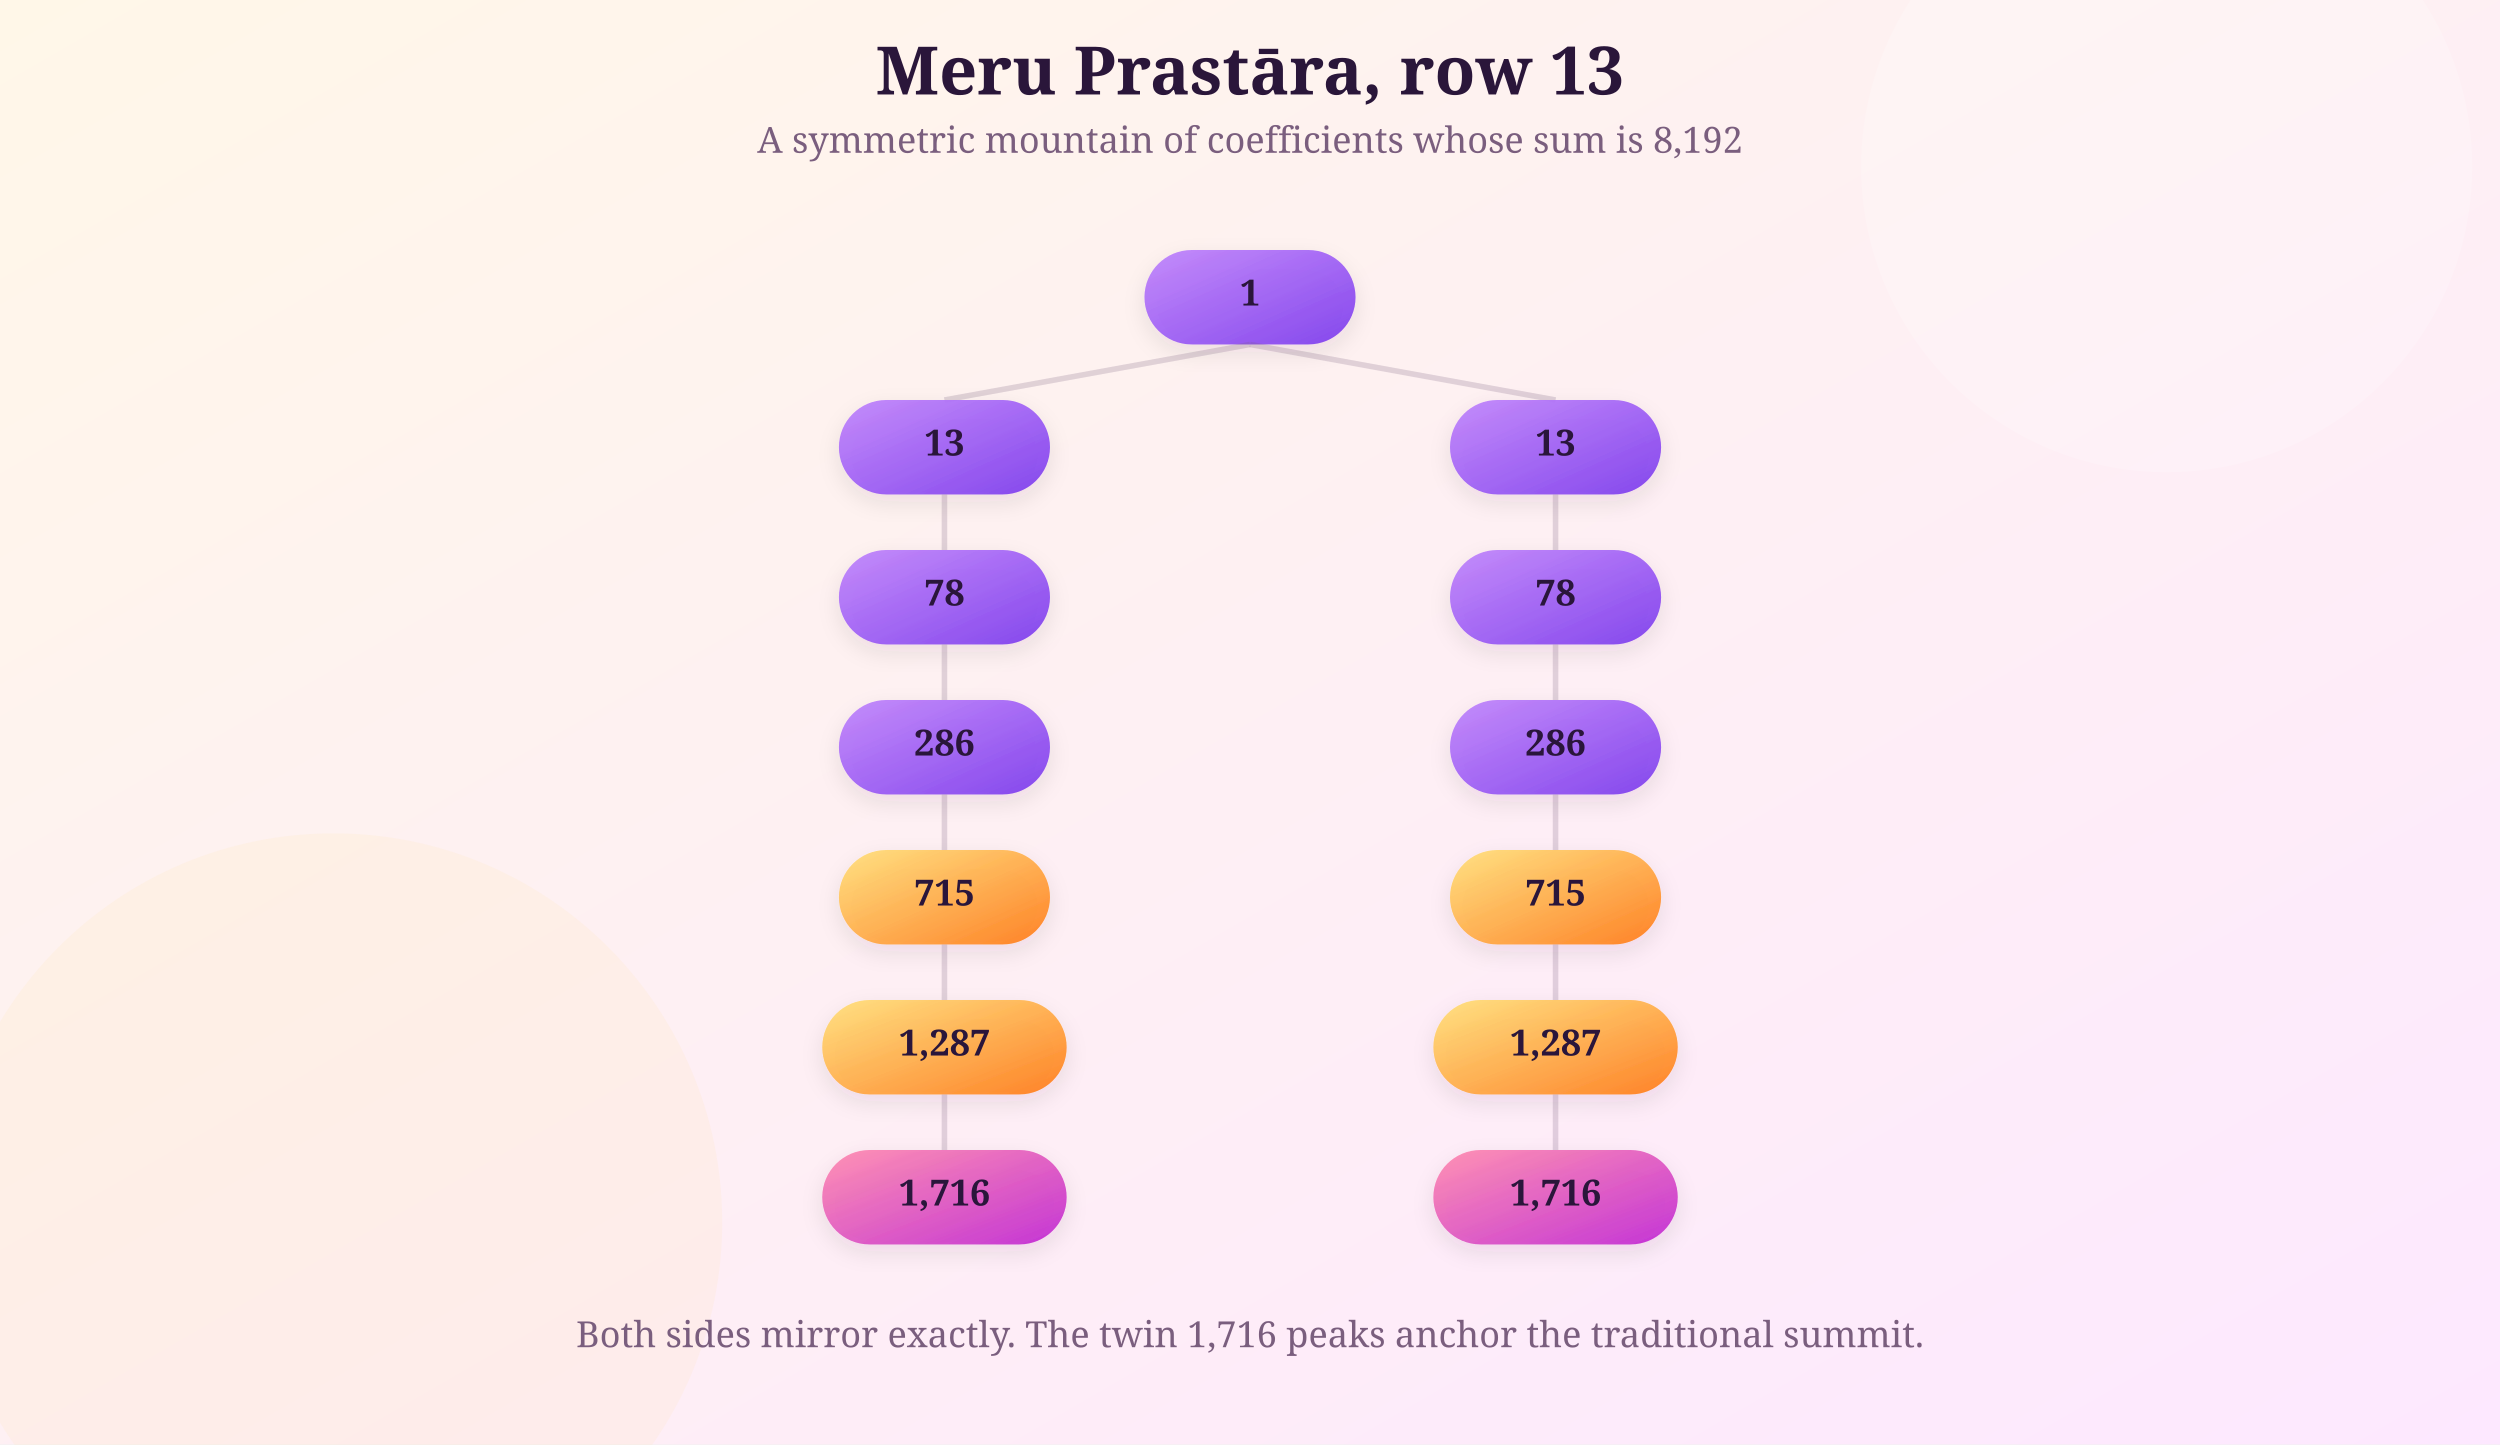
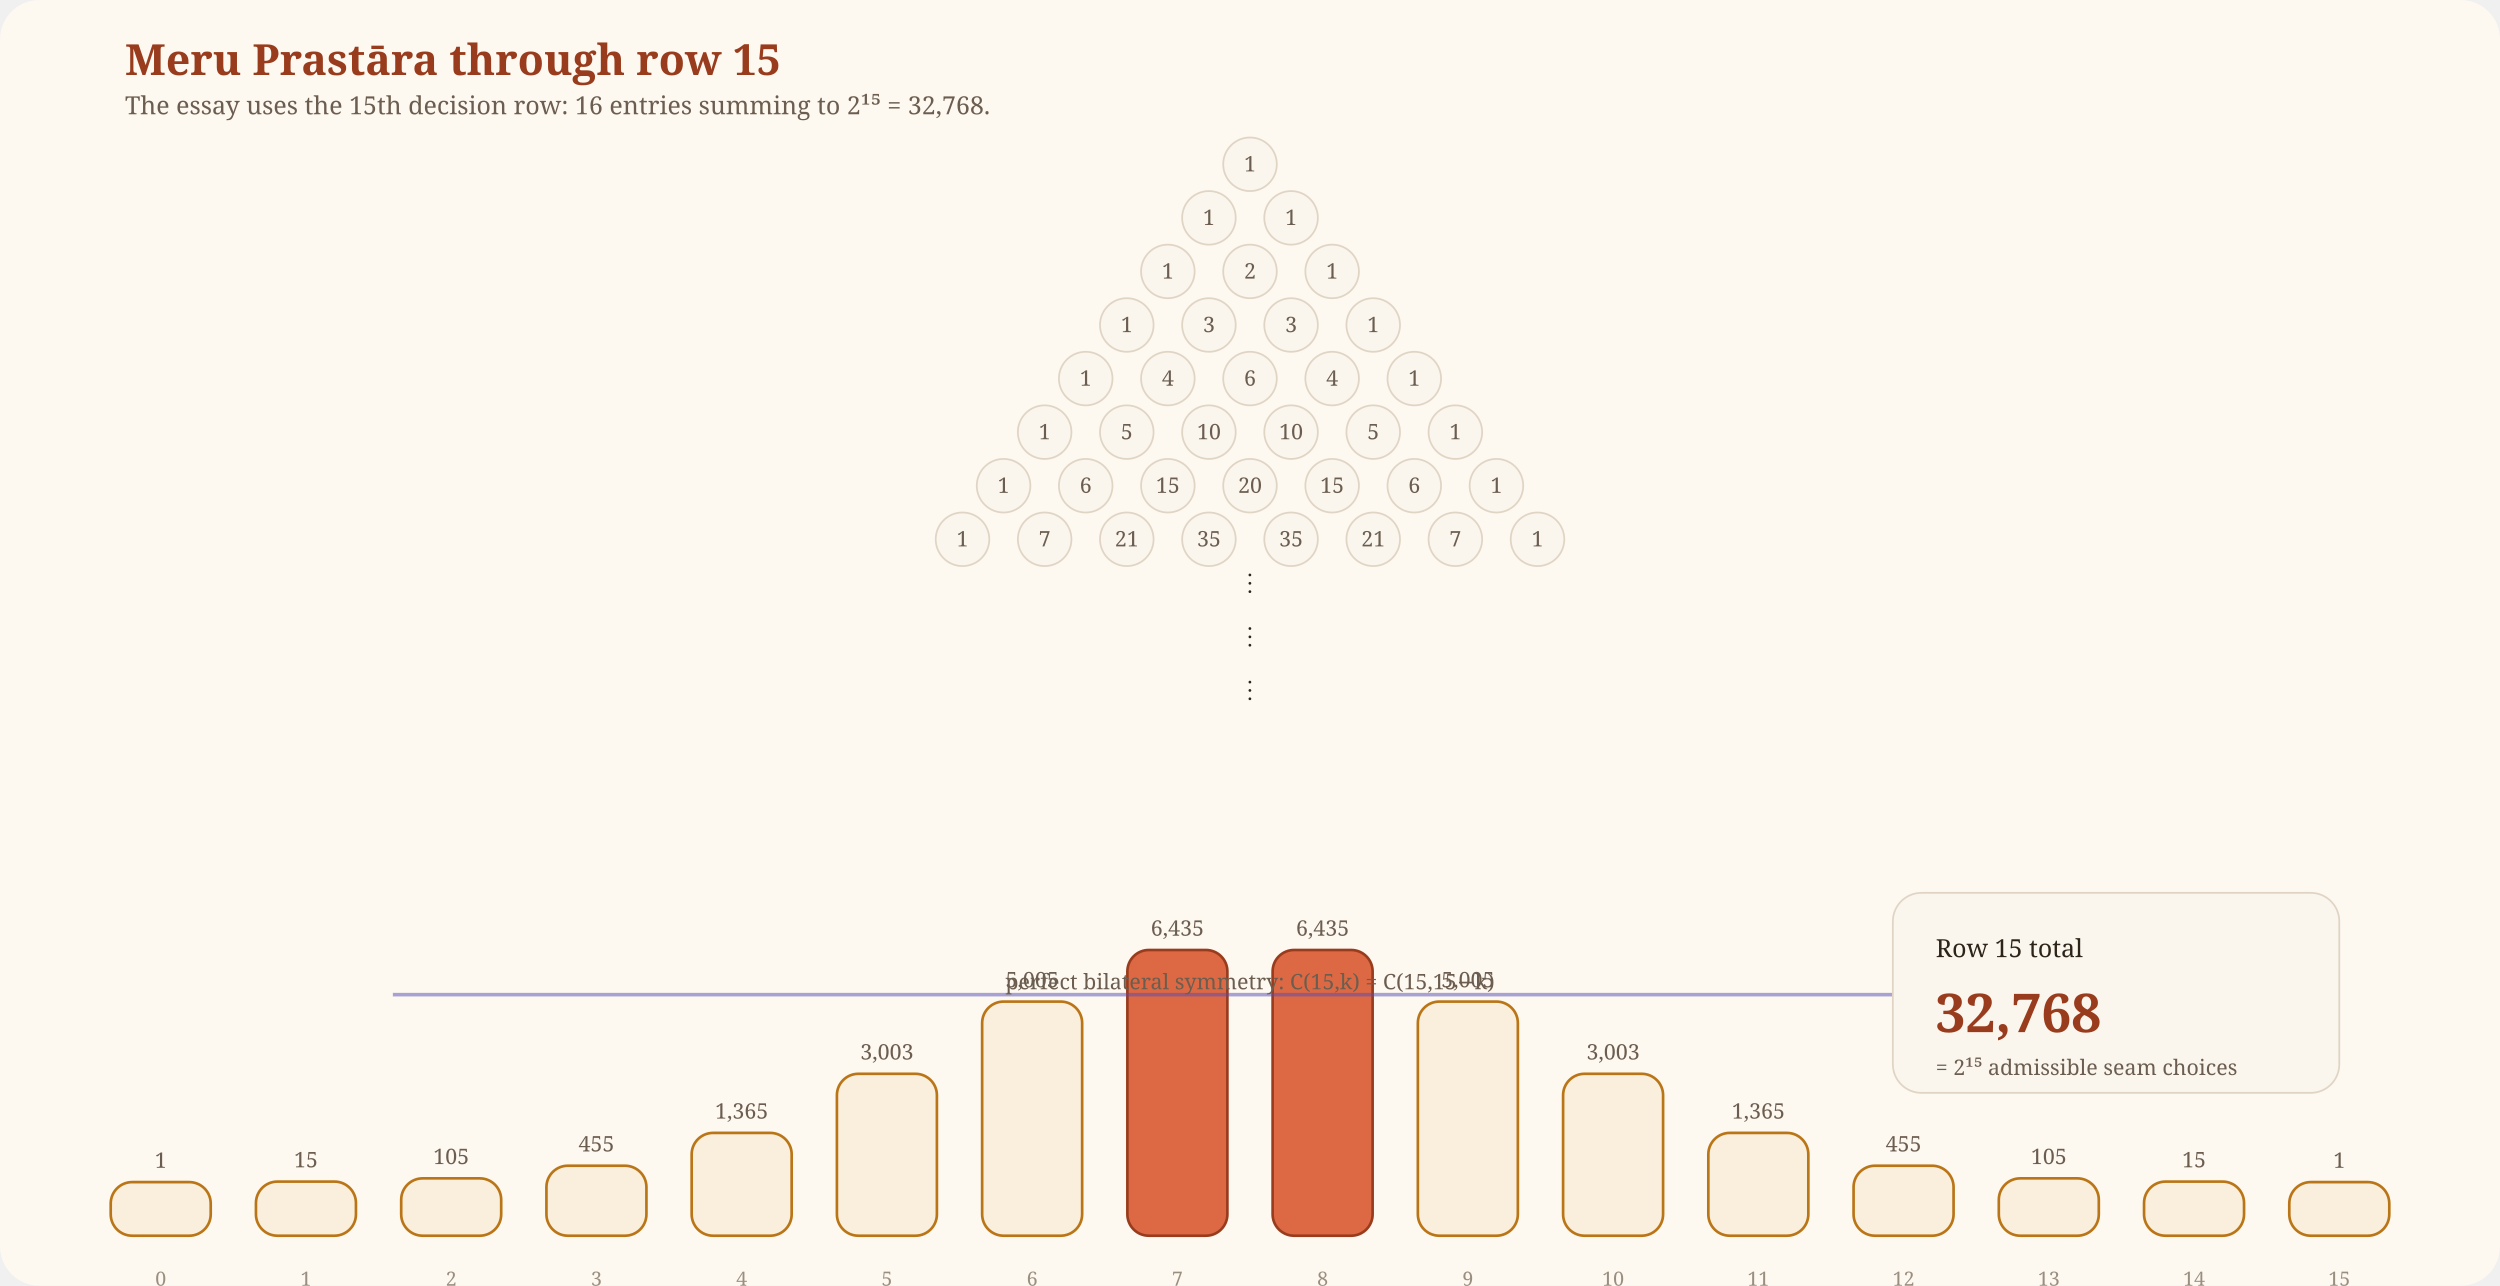
- <svg xmlns="http://www.w3.org/2000/svg" width="100%" viewBox="0 0 900 520">
+ <svg xmlns="http://www.w3.org/2000/svg" width="1400" height="720" viewBox="0 0 1400 720" fill="none">
  <defs>
-     <linearGradient id="bgGrad" x1="0" y1="0" x2="1" y2="1">
-       <stop offset="0%" stop-color="#FFF7E8" />
-       <stop offset="100%" stop-color="#FDE8FF" />
-     </linearGradient>
-     <linearGradient id="goldGrad" x1="0" y1="0" x2="1" y2="1">
-       <stop offset="0%" stop-color="#FFE07A" />
-       <stop offset="100%" stop-color="#FF7A18" />
-     </linearGradient>
-     <linearGradient id="roseGrad" x1="0" y1="0" x2="1" y2="1">
-       <stop offset="0%" stop-color="#FF8AAE" />
-       <stop offset="100%" stop-color="#C026D3" />
-     </linearGradient>
-     <linearGradient id="violetGrad" x1="0" y1="0" x2="1" y2="1">
-       <stop offset="0%" stop-color="#C084FC" />
-       <stop offset="100%" stop-color="#7C3AED" />
-     </linearGradient>
-     <linearGradient id="tealGrad" x1="0" y1="0" x2="1" y2="1">
-       <stop offset="0%" stop-color="#7DD3FC" />
-       <stop offset="100%" stop-color="#2563EB" />
-     </linearGradient>
-     <filter id="shadow" x="-20%" y="-20%" width="140%" height="140%">
-       <feDropShadow dx="0" dy="6" stdDeviation="8" flood-color="#2A163A" flood-opacity="0.12" />
-     </filter>
-     <filter id="softShadow" x="-30%" y="-30%" width="160%" height="160%">
-       <feDropShadow dx="0" dy="0" stdDeviation="10" flood-color="#FFD36A" flood-opacity="0.18" />
-       <feDropShadow dx="0" dy="3" stdDeviation="4" flood-color="#2A163A" flood-opacity="0.10" />
-     </filter>
    <style>
-     text { font-family: "Noto Serif", Georgia, "Times New Roman", serif; }
-     .title { font-size: 24px; font-weight: 800; fill: #2A163A; }
-     .subtitle { font-size: 13px; font-weight: 500; fill: #7A5E7E; }
-     .label { font-size: 13px; font-weight: 700; fill: #2A163A; }
-     .small { font-size: 11px; font-weight: 500; fill: #7A5E7E; }
-     .tiny { font-size: 10px; font-weight: 600; fill: #7A5E7E; }
-     .num { font-size: 13px; font-weight: 800; fill: #2A163A; }
-   </style>
+         .title { font: 600 24px "Cormorant Garamond", Georgia, serif; fill: #993C1D; }
+         .subtitle { font: 500 14px "Cormorant Garamond", Georgia, serif; fill: #6B5D4F; }
+         .label { font: 500 14px "Cormorant Garamond", Georgia, serif; fill: #2C2418; }
+         .small { font: 500 12px "Cormorant Garamond", Georgia, serif; fill: #6B5D4F; }
+         .tiny { font: 500 11px "Cormorant Garamond", Georgia, serif; fill: #9A8E7F; }
+         .mono { font: 500 12px "SF Mono","Fira Code",monospace; fill: #2C2418; }
+         .monoSmall { font: 500 11px "SF Mono","Fira Code",monospace; fill: #6B5D4F; }
+         .dev { font: 500 16px "Noto Sans Devanagari","Devanagari Sangam MN",serif; fill: #2C2418; }
+       </style>
  </defs>
-   <rect x="0" y="0" width="100%" height="100%" fill="url(#bgGrad)" />
-   <circle cx="780" cy="60" r="110" fill="#FFFFFF" opacity="0.18" />
-   <circle cx="120" cy="440" r="140" fill="#FFD36A" opacity="0.08" />
-   <text class="title" x="450.0" y="34" text-anchor="middle">Meru Prastāra, row 13</text>
-   <text class="subtitle" x="450.0" y="55" text-anchor="middle">A symmetric mountain of coefficients whose sum is 8,192</text>
-   <g filter="url(#softShadow)">
-     <rect x="412.0" y="90" width="76" height="34" rx="17" fill="url(#violetGrad)" opacity="0.92" />
-     <text class="num" x="450.0" y="110" text-anchor="middle">1</text>
-   </g>
-   <line x1="450.0" y1="124" x2="340.0" y2="144" stroke="#7A5E7E" stroke-opacity="0.22" stroke-width="2" />
-   <line x1="450.0" y1="124" x2="560.0" y2="144" stroke="#7A5E7E" stroke-opacity="0.22" stroke-width="2" />
-   <g filter="url(#softShadow)">
-     <rect x="302.0" y="144" width="76" height="34" rx="17" fill="url(#violetGrad)" opacity="0.92" />
-     <text class="num" x="340.0" y="164" text-anchor="middle">13</text>
-   </g>
-   <g filter="url(#softShadow)">
-     <rect x="522.0" y="144" width="76" height="34" rx="17" fill="url(#violetGrad)" opacity="0.92" />
-     <text class="num" x="560.0" y="164" text-anchor="middle">13</text>
-   </g>
-   <line x1="340.0" y1="178" x2="340.0" y2="198" stroke="#7A5E7E" stroke-opacity="0.22" stroke-width="2" />
-   <line x1="560.0" y1="178" x2="560.0" y2="198" stroke="#7A5E7E" stroke-opacity="0.22" stroke-width="2" />
-   <g filter="url(#softShadow)">
-     <rect x="302.0" y="198" width="76" height="34" rx="17" fill="url(#violetGrad)" opacity="0.92" />
-     <text class="num" x="340.0" y="218" text-anchor="middle">78</text>
-   </g>
-   <g filter="url(#softShadow)">
-     <rect x="522.0" y="198" width="76" height="34" rx="17" fill="url(#violetGrad)" opacity="0.92" />
-     <text class="num" x="560.0" y="218" text-anchor="middle">78</text>
-   </g>
-   <line x1="340.0" y1="232" x2="340.0" y2="252" stroke="#7A5E7E" stroke-opacity="0.22" stroke-width="2" />
-   <line x1="560.0" y1="232" x2="560.0" y2="252" stroke="#7A5E7E" stroke-opacity="0.22" stroke-width="2" />
-   <g filter="url(#softShadow)">
-     <rect x="302.0" y="252" width="76" height="34" rx="17" fill="url(#violetGrad)" opacity="0.92" />
-     <text class="num" x="340.0" y="272" text-anchor="middle">286</text>
-   </g>
-   <g filter="url(#softShadow)">
-     <rect x="522.0" y="252" width="76" height="34" rx="17" fill="url(#violetGrad)" opacity="0.92" />
-     <text class="num" x="560.0" y="272" text-anchor="middle">286</text>
-   </g>
-   <line x1="340.0" y1="286" x2="340.0" y2="306" stroke="#7A5E7E" stroke-opacity="0.22" stroke-width="2" />
-   <line x1="560.0" y1="286" x2="560.0" y2="306" stroke="#7A5E7E" stroke-opacity="0.22" stroke-width="2" />
-   <g filter="url(#softShadow)">
-     <rect x="302.0" y="306" width="76" height="34" rx="17" fill="url(#goldGrad)" opacity="0.92" />
-     <text class="num" x="340.0" y="326" text-anchor="middle">715</text>
-   </g>
-   <g filter="url(#softShadow)">
-     <rect x="522.0" y="306" width="76" height="34" rx="17" fill="url(#goldGrad)" opacity="0.92" />
-     <text class="num" x="560.0" y="326" text-anchor="middle">715</text>
-   </g>
-   <line x1="340.0" y1="340" x2="340.0" y2="360" stroke="#7A5E7E" stroke-opacity="0.22" stroke-width="2" />
-   <line x1="560.0" y1="340" x2="560.0" y2="360" stroke="#7A5E7E" stroke-opacity="0.22" stroke-width="2" />
-   <g filter="url(#softShadow)">
-     <rect x="296.0" y="360" width="88" height="34" rx="17" fill="url(#goldGrad)" opacity="0.92" />
-     <text class="num" x="340.0" y="380" text-anchor="middle">1,287</text>
-   </g>
-   <g filter="url(#softShadow)">
-     <rect x="516.0" y="360" width="88" height="34" rx="17" fill="url(#goldGrad)" opacity="0.92" />
-     <text class="num" x="560.0" y="380" text-anchor="middle">1,287</text>
-   </g>
-   <line x1="340.0" y1="394" x2="340.0" y2="414" stroke="#7A5E7E" stroke-opacity="0.22" stroke-width="2" />
-   <line x1="560.0" y1="394" x2="560.0" y2="414" stroke="#7A5E7E" stroke-opacity="0.22" stroke-width="2" />
-   <g filter="url(#softShadow)">
-     <rect x="296.0" y="414" width="88" height="34" rx="17" fill="url(#roseGrad)" opacity="0.92" />
-     <text class="num" x="340.0" y="434" text-anchor="middle">1,716</text>
-   </g>
-   <g filter="url(#softShadow)">
-     <rect x="516.0" y="414" width="88" height="34" rx="17" fill="url(#roseGrad)" opacity="0.92" />
-     <text class="num" x="560.0" y="434" text-anchor="middle">1,716</text>
-   </g>
-   <text class="subtitle" x="450.0" y="485" text-anchor="middle">Both sides mirror exactly. The twin 1,716 peaks anchor the traditional summit.</text>
+   <rect width="1400" height="720" rx="22" fill="#FDF8F0" />
+   <text x="70" y="42" class="title">Meru Prastāra through row 15</text>
+   <text x="70" y="64" class="subtitle">The essay uses the 15th decision row: 16 entries summing to 2¹⁵ = 32,768.</text>
+   <circle cx="700.0" cy="92" r="15" fill="#FAF6EE" stroke="#E0D5C5" />
+   <text x="700.0" y="96" text-anchor="middle" class="small">1</text>
+   <circle cx="677.0" cy="122" r="15" fill="#FAF6EE" stroke="#E0D5C5" />
+   <text x="677.0" y="126" text-anchor="middle" class="small">1</text>
+   <circle cx="723.0" cy="122" r="15" fill="#FAF6EE" stroke="#E0D5C5" />
+   <text x="723.0" y="126" text-anchor="middle" class="small">1</text>
+   <circle cx="654.0" cy="152" r="15" fill="#FAF6EE" stroke="#E0D5C5" />
+   <text x="654.0" y="156" text-anchor="middle" class="small">1</text>
+   <circle cx="700.0" cy="152" r="15" fill="#FAF6EE" stroke="#E0D5C5" />
+   <text x="700.0" y="156" text-anchor="middle" class="small">2</text>
+   <circle cx="746.0" cy="152" r="15" fill="#FAF6EE" stroke="#E0D5C5" />
+   <text x="746.0" y="156" text-anchor="middle" class="small">1</text>
+   <circle cx="631.0" cy="182" r="15" fill="#FAF6EE" stroke="#E0D5C5" />
+   <text x="631.0" y="186" text-anchor="middle" class="small">1</text>
+   <circle cx="677.0" cy="182" r="15" fill="#FAF6EE" stroke="#E0D5C5" />
+   <text x="677.0" y="186" text-anchor="middle" class="small">3</text>
+   <circle cx="723.0" cy="182" r="15" fill="#FAF6EE" stroke="#E0D5C5" />
+   <text x="723.0" y="186" text-anchor="middle" class="small">3</text>
+   <circle cx="769.0" cy="182" r="15" fill="#FAF6EE" stroke="#E0D5C5" />
+   <text x="769.0" y="186" text-anchor="middle" class="small">1</text>
+   <circle cx="608.0" cy="212" r="15" fill="#FAF6EE" stroke="#E0D5C5" />
+   <text x="608.0" y="216" text-anchor="middle" class="small">1</text>
+   <circle cx="654.0" cy="212" r="15" fill="#FAF6EE" stroke="#E0D5C5" />
+   <text x="654.0" y="216" text-anchor="middle" class="small">4</text>
+   <circle cx="700.0" cy="212" r="15" fill="#FAF6EE" stroke="#E0D5C5" />
+   <text x="700.0" y="216" text-anchor="middle" class="small">6</text>
+   <circle cx="746.0" cy="212" r="15" fill="#FAF6EE" stroke="#E0D5C5" />
+   <text x="746.0" y="216" text-anchor="middle" class="small">4</text>
+   <circle cx="792.0" cy="212" r="15" fill="#FAF6EE" stroke="#E0D5C5" />
+   <text x="792.0" y="216" text-anchor="middle" class="small">1</text>
+   <circle cx="585.0" cy="242" r="15" fill="#FAF6EE" stroke="#E0D5C5" />
+   <text x="585.0" y="246" text-anchor="middle" class="small">1</text>
+   <circle cx="631.0" cy="242" r="15" fill="#FAF6EE" stroke="#E0D5C5" />
+   <text x="631.0" y="246" text-anchor="middle" class="small">5</text>
+   <circle cx="677.0" cy="242" r="15" fill="#FAF6EE" stroke="#E0D5C5" />
+   <text x="677.0" y="246" text-anchor="middle" class="small">10</text>
+   <circle cx="723.0" cy="242" r="15" fill="#FAF6EE" stroke="#E0D5C5" />
+   <text x="723.0" y="246" text-anchor="middle" class="small">10</text>
+   <circle cx="769.0" cy="242" r="15" fill="#FAF6EE" stroke="#E0D5C5" />
+   <text x="769.0" y="246" text-anchor="middle" class="small">5</text>
+   <circle cx="815.0" cy="242" r="15" fill="#FAF6EE" stroke="#E0D5C5" />
+   <text x="815.0" y="246" text-anchor="middle" class="small">1</text>
+   <circle cx="562.0" cy="272" r="15" fill="#FAF6EE" stroke="#E0D5C5" />
+   <text x="562.0" y="276" text-anchor="middle" class="small">1</text>
+   <circle cx="608.0" cy="272" r="15" fill="#FAF6EE" stroke="#E0D5C5" />
+   <text x="608.0" y="276" text-anchor="middle" class="small">6</text>
+   <circle cx="654.0" cy="272" r="15" fill="#FAF6EE" stroke="#E0D5C5" />
+   <text x="654.0" y="276" text-anchor="middle" class="small">15</text>
+   <circle cx="700.0" cy="272" r="15" fill="#FAF6EE" stroke="#E0D5C5" />
+   <text x="700.0" y="276" text-anchor="middle" class="small">20</text>
+   <circle cx="746.0" cy="272" r="15" fill="#FAF6EE" stroke="#E0D5C5" />
+   <text x="746.0" y="276" text-anchor="middle" class="small">15</text>
+   <circle cx="792.0" cy="272" r="15" fill="#FAF6EE" stroke="#E0D5C5" />
+   <text x="792.0" y="276" text-anchor="middle" class="small">6</text>
+   <circle cx="838.0" cy="272" r="15" fill="#FAF6EE" stroke="#E0D5C5" />
+   <text x="838.0" y="276" text-anchor="middle" class="small">1</text>
+   <circle cx="539.0" cy="302" r="15" fill="#FAF6EE" stroke="#E0D5C5" />
+   <text x="539.0" y="306" text-anchor="middle" class="small">1</text>
+   <circle cx="585.0" cy="302" r="15" fill="#FAF6EE" stroke="#E0D5C5" />
+   <text x="585.0" y="306" text-anchor="middle" class="small">7</text>
+   <circle cx="631.0" cy="302" r="15" fill="#FAF6EE" stroke="#E0D5C5" />
+   <text x="631.0" y="306" text-anchor="middle" class="small">21</text>
+   <circle cx="677.0" cy="302" r="15" fill="#FAF6EE" stroke="#E0D5C5" />
+   <text x="677.0" y="306" text-anchor="middle" class="small">35</text>
+   <circle cx="723.0" cy="302" r="15" fill="#FAF6EE" stroke="#E0D5C5" />
+   <text x="723.0" y="306" text-anchor="middle" class="small">35</text>
+   <circle cx="769.0" cy="302" r="15" fill="#FAF6EE" stroke="#E0D5C5" />
+   <text x="769.0" y="306" text-anchor="middle" class="small">21</text>
+   <circle cx="815.0" cy="302" r="15" fill="#FAF6EE" stroke="#E0D5C5" />
+   <text x="815.0" y="306" text-anchor="middle" class="small">7</text>
+   <circle cx="861.0" cy="302" r="15" fill="#FAF6EE" stroke="#E0D5C5" />
+   <text x="861.0" y="306" text-anchor="middle" class="small">1</text>
+   <text x="700.0" y="332" text-anchor="middle" class="label">⋮</text>
+   <text x="700.0" y="362" text-anchor="middle" class="label">⋮</text>
+   <text x="700.0" y="392" text-anchor="middle" class="label">⋮</text>
+   <rect x="62.0" y="661.98" width="56" height="30.02" rx="12" fill="#FAEEDA" fill-opacity="0.9" stroke="#BA7517" stroke-width="1.5" />
+   <text x="90.0" y="653.98" text-anchor="middle" class="small">1</text>
+   <text x="90.0" y="720" text-anchor="middle" class="tiny">0</text>
+   <rect x="143.333" y="661.697" width="56" height="30.303" rx="12" fill="#FAEEDA" fill-opacity="0.9" stroke="#BA7517" stroke-width="1.5" />
+   <text x="171.333" y="653.697" text-anchor="middle" class="small">15</text>
+   <text x="171.333" y="720" text-anchor="middle" class="tiny">1</text>
+   <rect x="224.667" y="659.879" width="56" height="32.121" rx="12" fill="#FAEEDA" fill-opacity="0.9" stroke="#BA7517" stroke-width="1.5" />
+   <text x="252.667" y="651.879" text-anchor="middle" class="small">105</text>
+   <text x="252.667" y="720" text-anchor="middle" class="tiny">2</text>
+   <rect x="306.0" y="652.808" width="56" height="39.192" rx="12" fill="#FAEEDA" fill-opacity="0.9" stroke="#BA7517" stroke-width="1.5" />
+   <text x="334.0" y="644.808" text-anchor="middle" class="small">455</text>
+   <text x="334.0" y="720" text-anchor="middle" class="tiny">3</text>
+   <rect x="387.333" y="634.424" width="56" height="57.576" rx="12" fill="#FAEEDA" fill-opacity="0.9" stroke="#BA7517" stroke-width="1.5" />
+   <text x="415.333" y="626.424" text-anchor="middle" class="small">1,365</text>
+   <text x="415.333" y="720" text-anchor="middle" class="tiny">4</text>
+   <rect x="468.667" y="601.333" width="56" height="90.667" rx="12" fill="#FAEEDA" fill-opacity="0.9" stroke="#BA7517" stroke-width="1.5" />
+   <text x="496.667" y="593.333" text-anchor="middle" class="small">3,003</text>
+   <text x="496.667" y="720" text-anchor="middle" class="tiny">5</text>
+   <rect x="550.0" y="560.889" width="56" height="131.111" rx="12" fill="#FAEEDA" fill-opacity="0.9" stroke="#BA7517" stroke-width="1.5" />
+   <text x="578.0" y="552.889" text-anchor="middle" class="small">5,005</text>
+   <text x="578.0" y="720" text-anchor="middle" class="tiny">6</text>
+   <rect x="631.333" y="532.0" width="56" height="160.0" rx="12" fill="#D85A30" fill-opacity="0.9" stroke="#993C1D" stroke-width="1.5" />
+   <text x="659.333" y="524.0" text-anchor="middle" class="small">6,435</text>
+   <text x="659.333" y="720" text-anchor="middle" class="tiny">7</text>
+   <rect x="712.667" y="532.0" width="56" height="160.0" rx="12" fill="#D85A30" fill-opacity="0.9" stroke="#993C1D" stroke-width="1.5" />
+   <text x="740.667" y="524.0" text-anchor="middle" class="small">6,435</text>
+   <text x="740.667" y="720" text-anchor="middle" class="tiny">8</text>
+   <rect x="794.0" y="560.889" width="56" height="131.111" rx="12" fill="#FAEEDA" fill-opacity="0.9" stroke="#BA7517" stroke-width="1.5" />
+   <text x="822.0" y="552.889" text-anchor="middle" class="small">5,005</text>
+   <text x="822.0" y="720" text-anchor="middle" class="tiny">9</text>
+   <rect x="875.333" y="601.333" width="56" height="90.667" rx="12" fill="#FAEEDA" fill-opacity="0.9" stroke="#BA7517" stroke-width="1.5" />
+   <text x="903.333" y="593.333" text-anchor="middle" class="small">3,003</text>
+   <text x="903.333" y="720" text-anchor="middle" class="tiny">10</text>
+   <rect x="956.667" y="634.424" width="56" height="57.576" rx="12" fill="#FAEEDA" fill-opacity="0.9" stroke="#BA7517" stroke-width="1.5" />
+   <text x="984.667" y="626.424" text-anchor="middle" class="small">1,365</text>
+   <text x="984.667" y="720" text-anchor="middle" class="tiny">11</text>
+   <rect x="1038.0" y="652.808" width="56" height="39.192" rx="12" fill="#FAEEDA" fill-opacity="0.9" stroke="#BA7517" stroke-width="1.5" />
+   <text x="1066.0" y="644.808" text-anchor="middle" class="small">455</text>
+   <text x="1066.0" y="720" text-anchor="middle" class="tiny">12</text>
+   <rect x="1119.333" y="659.879" width="56" height="32.121" rx="12" fill="#FAEEDA" fill-opacity="0.9" stroke="#BA7517" stroke-width="1.5" />
+   <text x="1147.333" y="651.879" text-anchor="middle" class="small">105</text>
+   <text x="1147.333" y="720" text-anchor="middle" class="tiny">13</text>
+   <rect x="1200.667" y="661.697" width="56" height="30.303" rx="12" fill="#FAEEDA" fill-opacity="0.9" stroke="#BA7517" stroke-width="1.5" />
+   <text x="1228.667" y="653.697" text-anchor="middle" class="small">15</text>
+   <text x="1228.667" y="720" text-anchor="middle" class="tiny">14</text>
+   <rect x="1282.0" y="661.98" width="56" height="30.02" rx="12" fill="#FAEEDA" fill-opacity="0.9" stroke="#BA7517" stroke-width="1.5" />
+   <text x="1310.0" y="653.98" text-anchor="middle" class="small">1</text>
+   <text x="1310.0" y="720" text-anchor="middle" class="tiny">15</text>
+   <text x="700.0" y="747" text-anchor="middle" class="small">k cuts (0 → 15)</text>
+   <line x1="220" y1="557" x2="1180" y2="557" stroke="#534AB7" stroke-width="2" opacity="0.5" />
+   <text x="700.0" y="554" text-anchor="middle" class="small">perfect bilateral symmetry: C(15,k) = C(15,15−k)</text>
+   <rect x="1060" y="500" width="250" height="112" rx="16" fill="#FAF6EE" stroke="#E0D5C5" />
+   <text x="1084" y="536" class="label">Row 15 total</text>
+   <text x="1084" y="578" class="title" style="font-size:30px">32,768</text>
+   <text x="1084" y="602" class="small">= 2¹⁵ admissible seam choices</text>
</svg>
